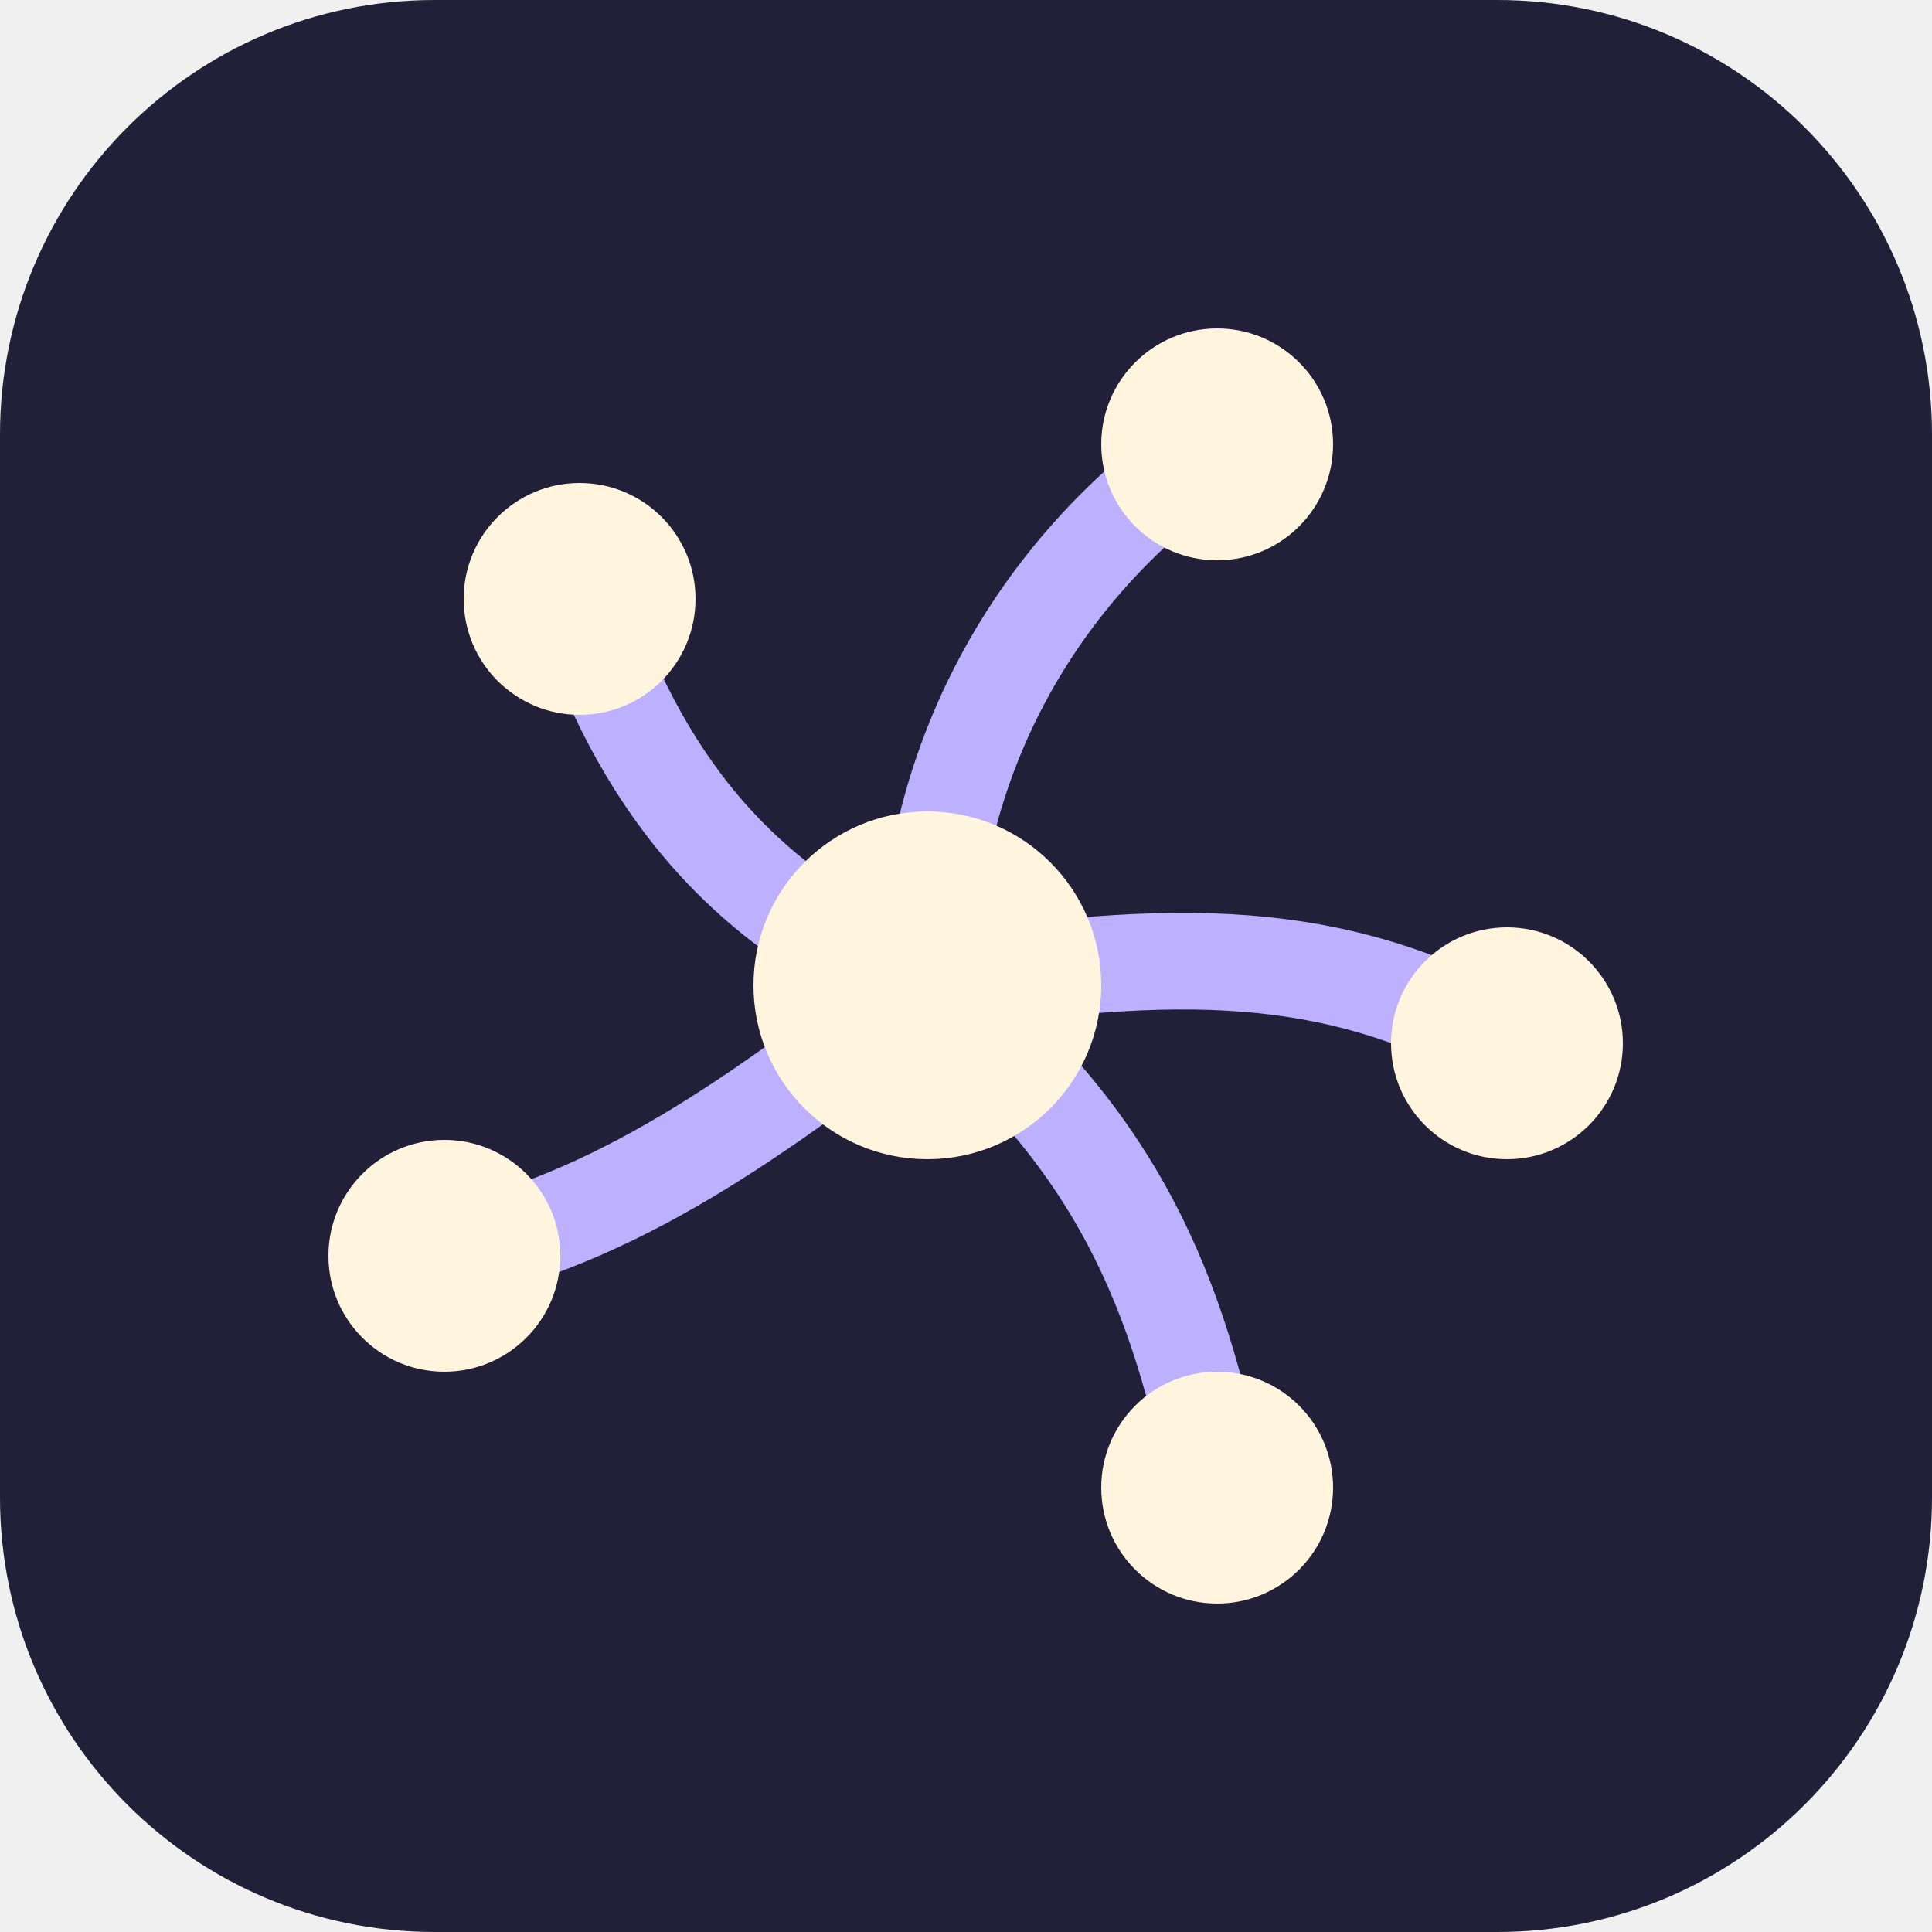
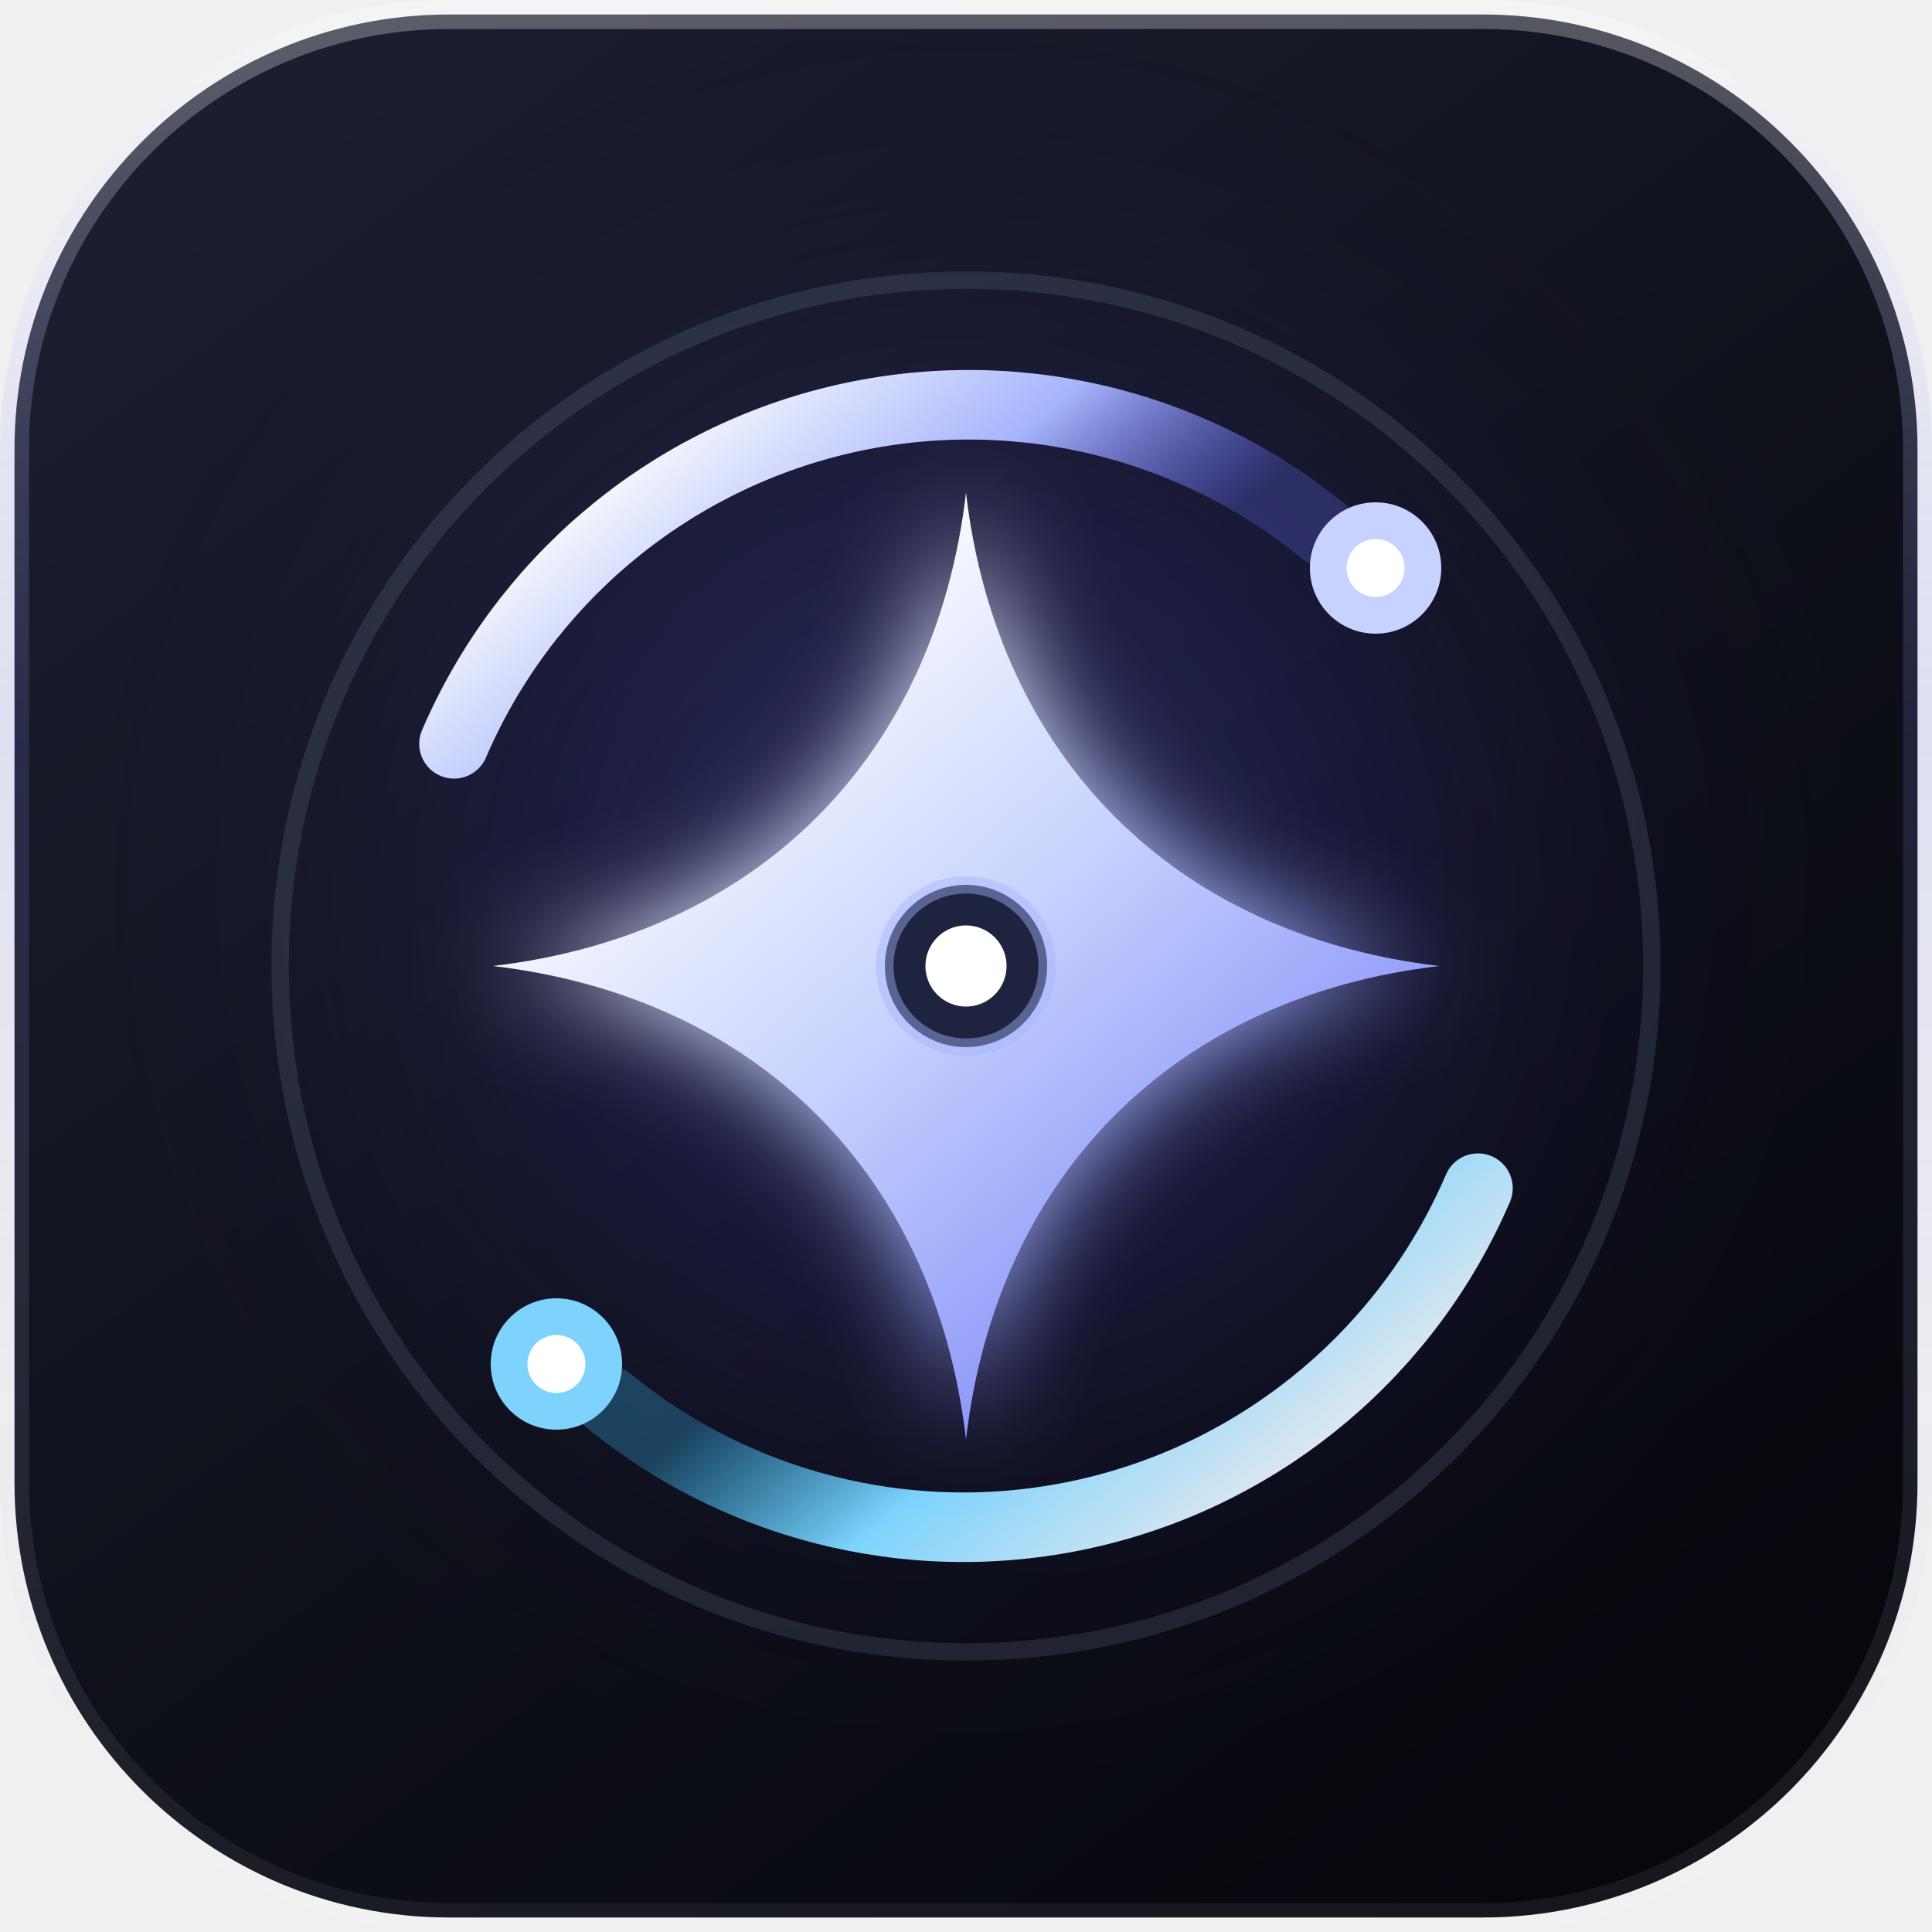
<svg xmlns="http://www.w3.org/2000/svg" viewBox="0 0 100 100" width="100" height="100">
-   <rect width="100" height="100" rx="22.5" fill="#212038" />
-   <path d="M48 51C38 47 33 40 30 31M48 51C48 39 54 29 63 23M48 51C61 49 69 49 78 54M48 51C58 59 61 67 63 77M48 51C39 58 32 63 23 65" fill="none" stroke="#bcb0ff" stroke-width="5" stroke-linecap="round" />
-   <path d="M30 25a6 6 0 1 0 0 12 6 6 0 0 0 0-12ZM63 17a6 6 0 1 0 0 12 6 6 0 0 0 0-12ZM78 48a6 6 0 1 0 0 12 6 6 0 0 0 0-12ZM63 71a6 6 0 1 0 0 12 6 6 0 0 0 0-12ZM23 59a6 6 0 1 0 0 12 6 6 0 0 0 0-12ZM48 42a9 9 0 1 0 0 18 9 9 0 0 0 0-18Z" fill="#fff4de" />
+   <defs>
+     <linearGradient id="tk-dark-bg" x1="16%" y1="4%" x2="84%" y2="96%">
+       <stop offset="0%" stop-color="#1B1E2E" />
+       <stop offset="50%" stop-color="#0F111B" />
+       <stop offset="100%" stop-color="#07080E" />
+     </linearGradient>
+     <radialGradient id="tk-dark-aura" cx="50%" cy="46%" r="50%">
+       <stop offset="0%" stop-color="#6366F1" stop-opacity="0.34" />
+       <stop offset="48%" stop-color="#4F46E5" stop-opacity="0.12" />
+       <stop offset="100%" stop-color="#07080E" stop-opacity="0" />
+     </radialGradient>
+     <linearGradient id="tk-dark-rim" x1="0%" y1="0%" x2="0%" y2="100%">
+       <stop offset="0%" stop-color="#FFFFFF" stop-opacity="0.28" />
+       <stop offset="38%" stop-color="#818CF8" stop-opacity="0.16" />
+       <stop offset="100%" stop-color="#FFFFFF" stop-opacity="0.06" />
+     </linearGradient>
+     <linearGradient id="tk-dark-arc-a" x1="18%" y1="18%" x2="82%" y2="48%">
+       <stop offset="0%" stop-color="#F8FAFC" />
+       <stop offset="55%" stop-color="#A5B4FC" />
+       <stop offset="100%" stop-color="#6366F1" stop-opacity="0.28" />
+     </linearGradient>
+     <linearGradient id="tk-dark-arc-b" x1="82%" y1="82%" x2="18%" y2="52%">
+       <stop offset="0%" stop-color="#E2E8F0" />
+       <stop offset="55%" stop-color="#7DD3FC" />
+       <stop offset="100%" stop-color="#38BDF8" stop-opacity="0.28" />
+     </linearGradient>
+     <linearGradient id="tk-dark-star" x1="22%" y1="18%" x2="80%" y2="84%">
+       <stop offset="0%" stop-color="#FFFFFF" />
+       <stop offset="48%" stop-color="#C7D2FE" />
+       <stop offset="100%" stop-color="#818CF8" />
+     </linearGradient>
+     <filter id="tk-dark-glow" x="-30%" y="-30%" width="160%" height="160%">
+       <feGaussianBlur stdDeviation="2.6" result="blur" />
+       <feMerge>
+         <feMergeNode in="blur" />
+         <feMergeNode in="SourceGraphic" />
+       </feMerge>
+     </filter>
+   </defs>
+   <rect x="0.75" y="0.75" width="98.5" height="98.5" rx="22.5" fill="url(#tk-dark-bg)" stroke="url(#tk-dark-rim)" stroke-width="1.5" />
+   <rect x="2" y="2" width="96" height="96" rx="21" fill="url(#tk-dark-aura)" />
+   <circle cx="50" cy="50" r="35.5" fill="none" stroke="#94A3B8" stroke-opacity="0.16" stroke-width="0.9" />
+   <path d="M23.5 38.5 A 29 29 0 0 1 68.5 27.5" fill="none" stroke="url(#tk-dark-arc-a)" stroke-width="3.6" stroke-linecap="round" />
+   <path d="M76.5 61.5 A 29 29 0 0 1 31.5 72.5" fill="none" stroke="url(#tk-dark-arc-b)" stroke-width="3.6" stroke-linecap="round" />
+   <circle cx="71.2" cy="29.4" r="3.4" fill="#C7D2FE" />
+   <circle cx="71.2" cy="29.4" r="1.5" fill="#FFFFFF" />
+   <circle cx="28.8" cy="70.6" r="3.4" fill="#7DD3FC" />
+   <circle cx="28.8" cy="70.6" r="1.5" fill="#FFFFFF" />
+   <g filter="url(#tk-dark-glow)">
+     <path d="M50 25.5 C51.6 39.2 60.8 48.4 74.5 50 C60.8 51.6 51.6 60.8 50 74.5 C48.4 60.8 39.2 51.6 25.5 50 C39.2 48.4 48.4 39.2 50 25.5 Z" fill="url(#tk-dark-star)" />
+   </g>
+   <circle cx="50" cy="50" r="4.2" fill="#1E2340" stroke="#A5B4FC" stroke-opacity="0.45" stroke-width="0.9" />
+   <circle cx="50" cy="50" r="2.1" fill="#FFFFFF" />
</svg>
